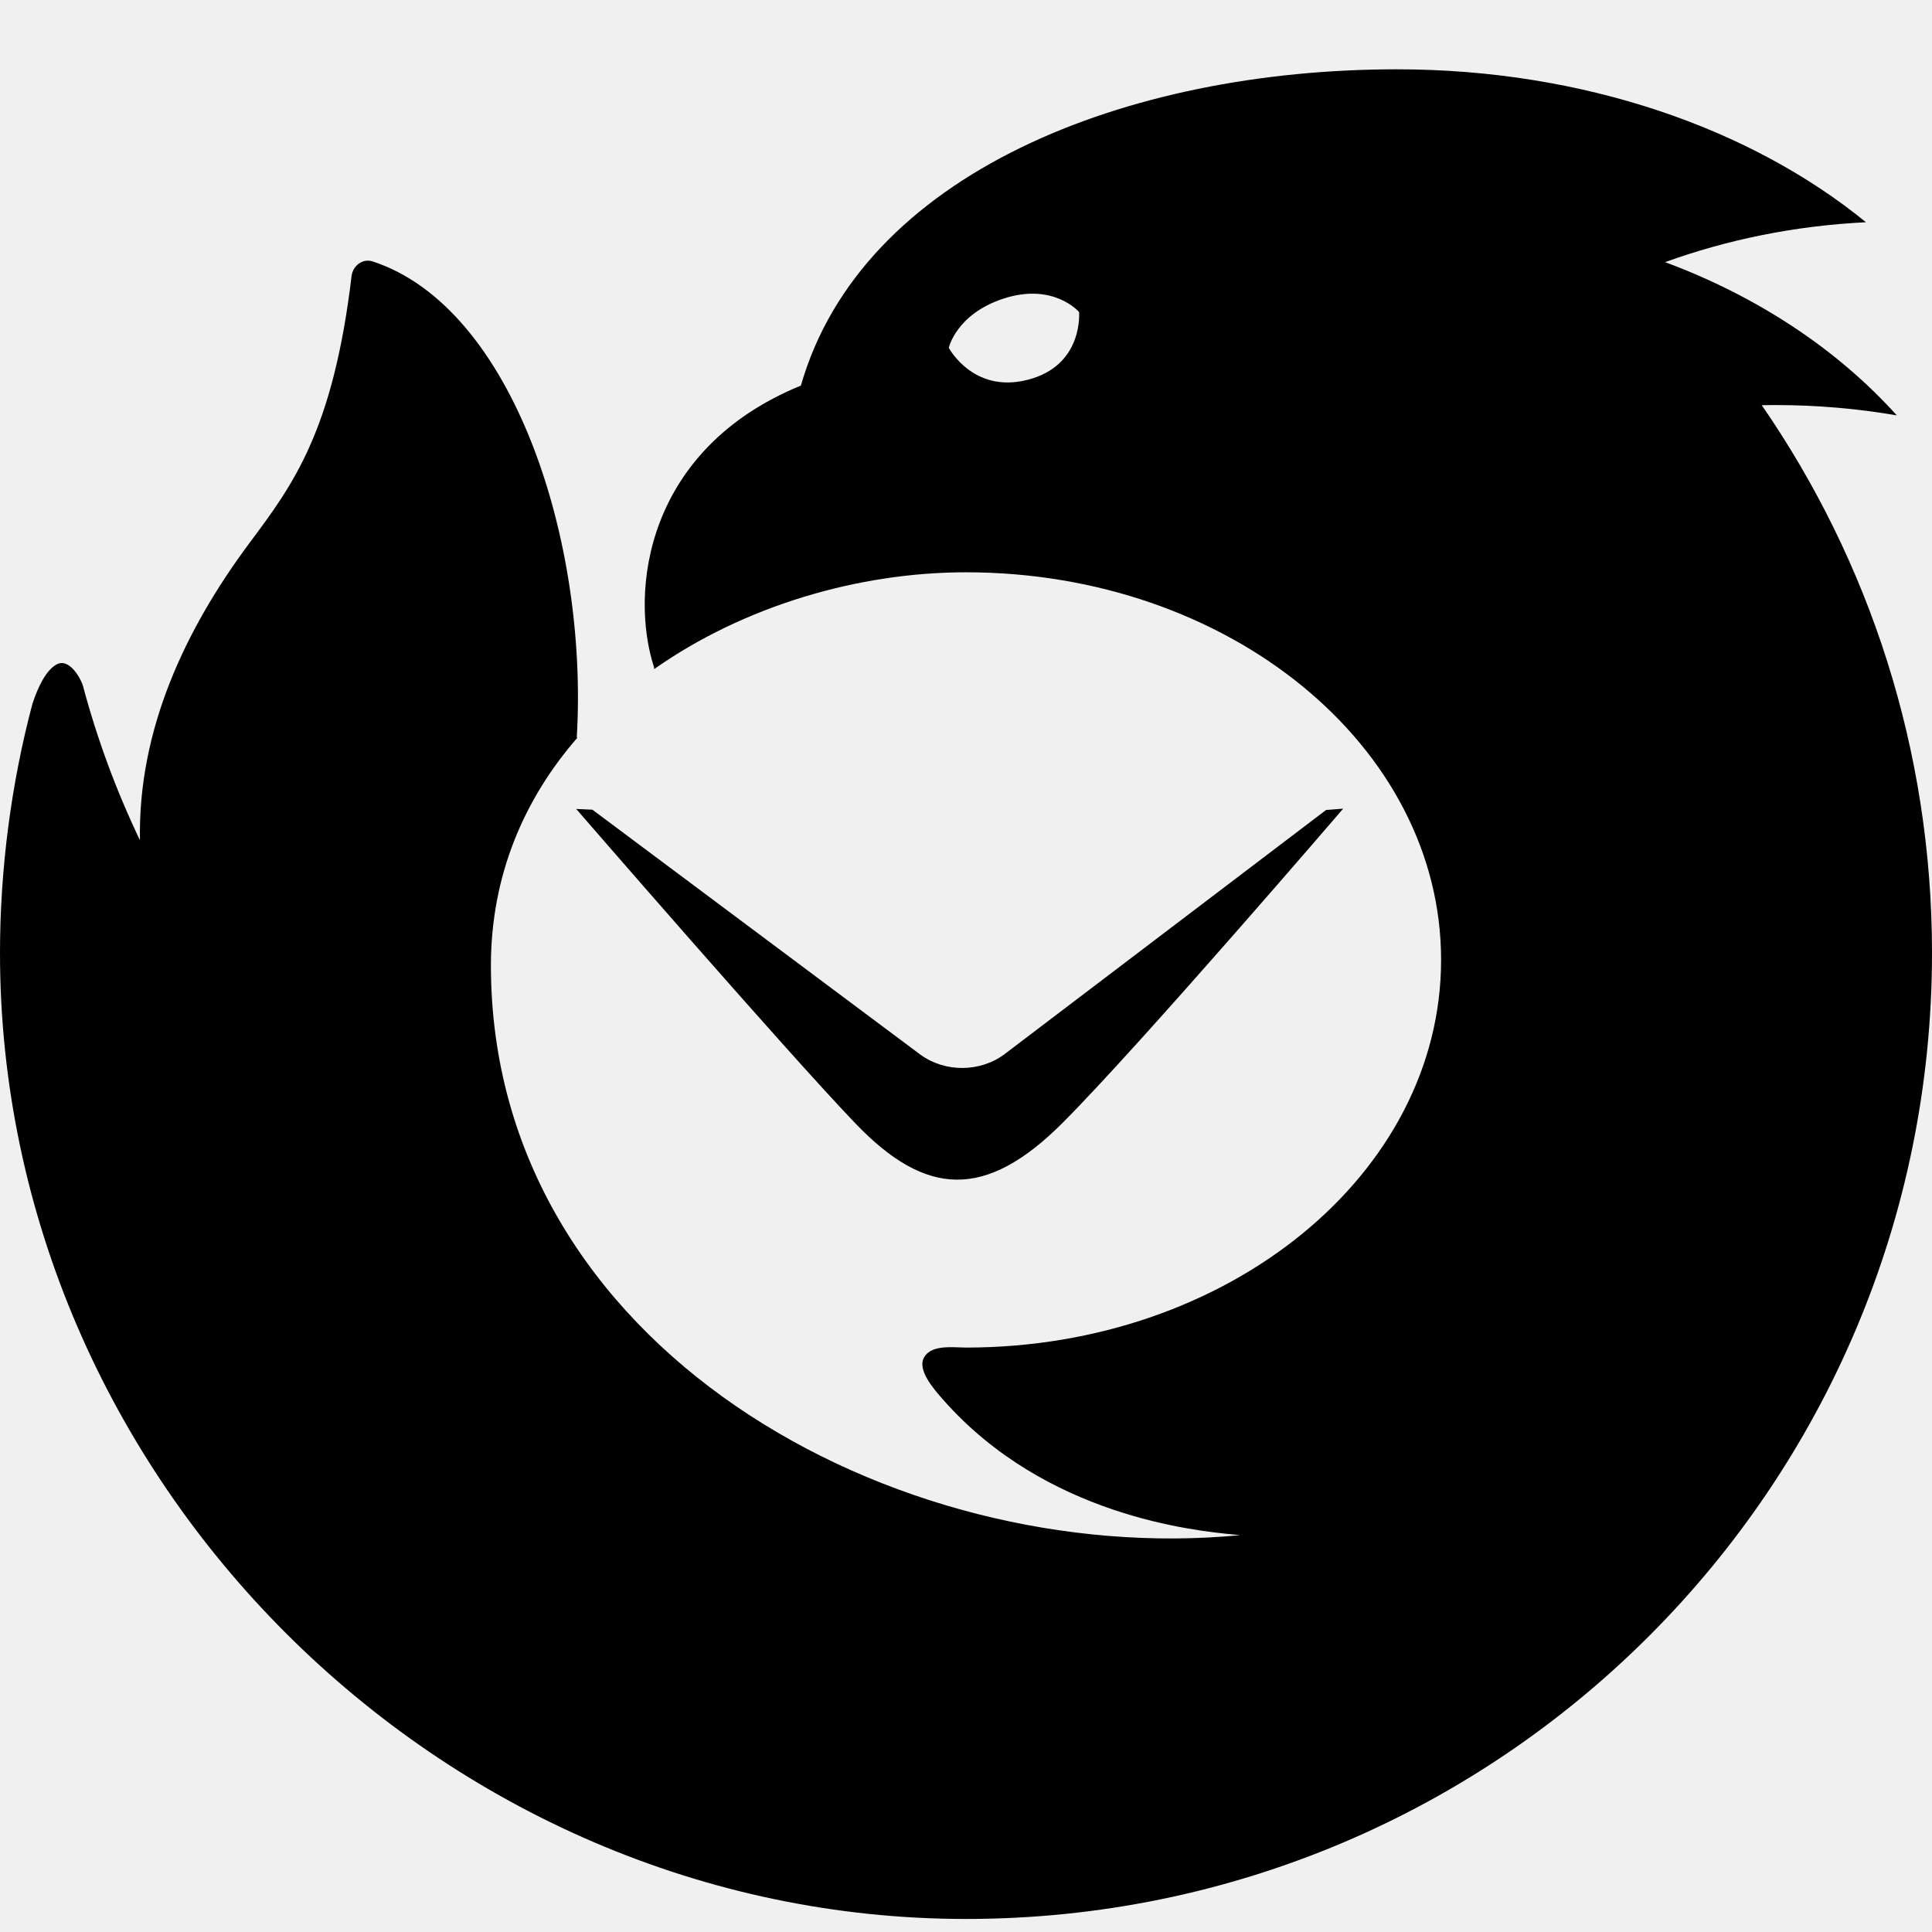
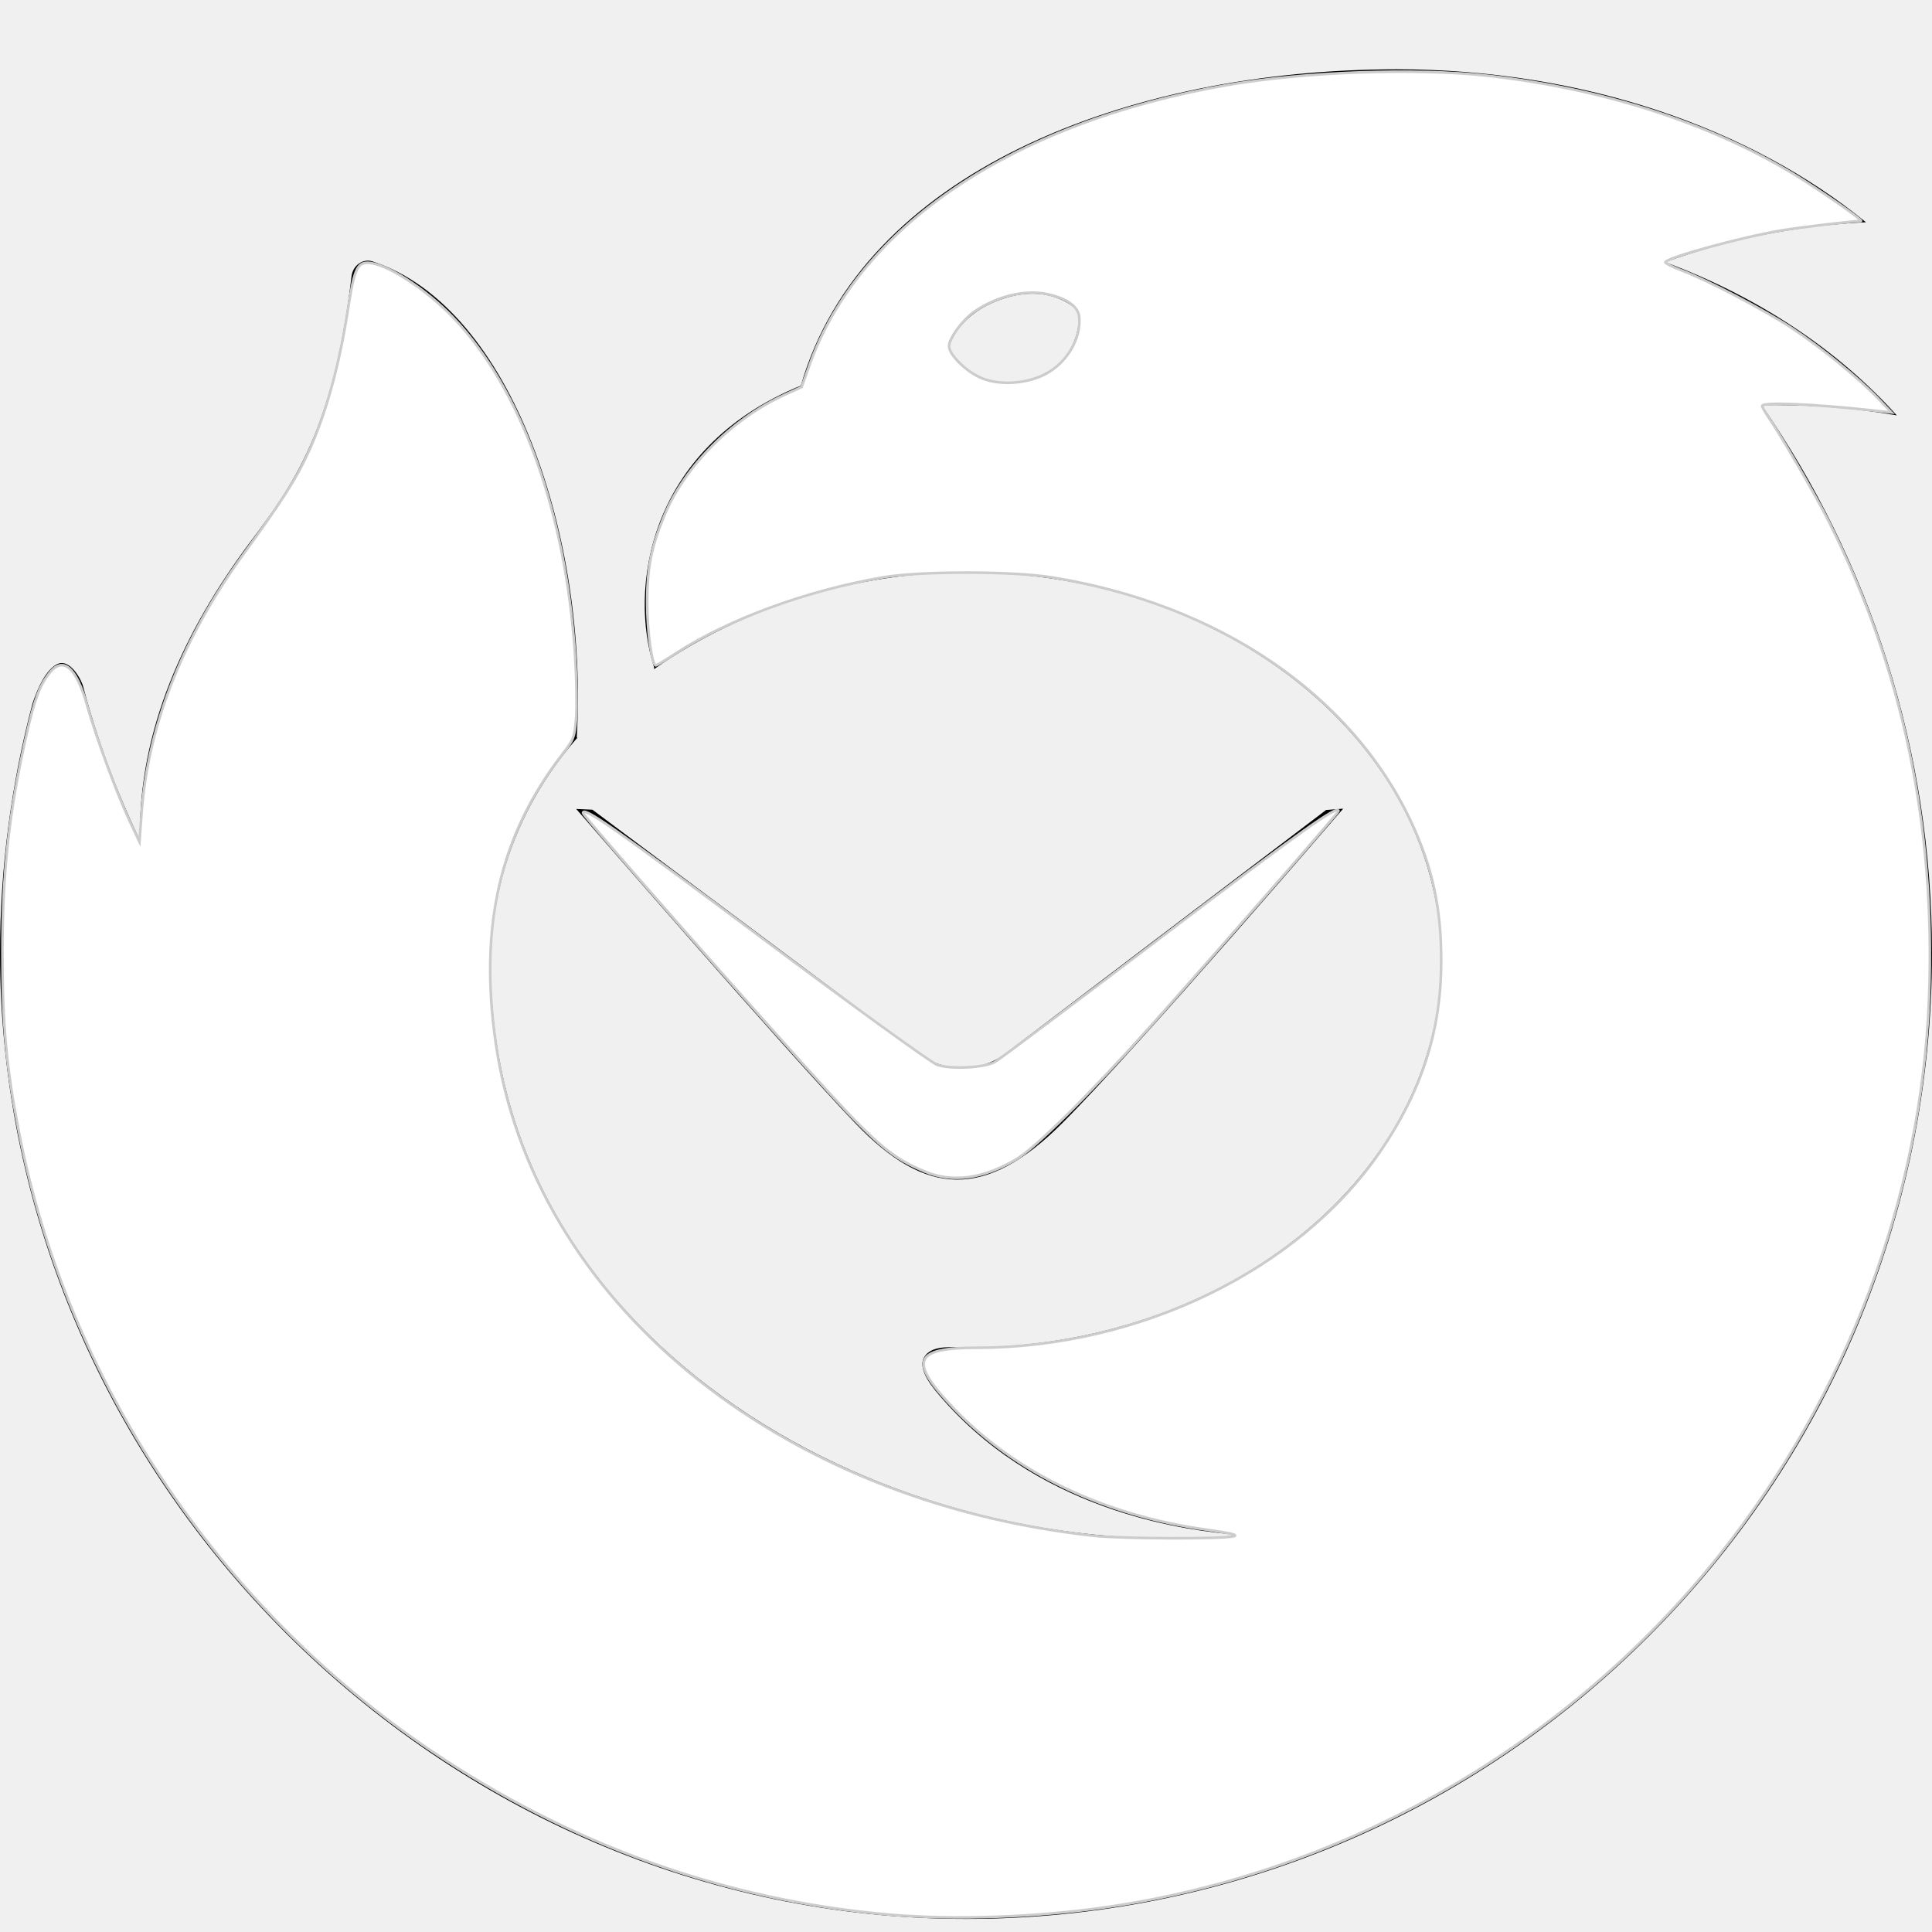
- <svg xmlns="http://www.w3.org/2000/svg" width="32" height="32" viewBox="0 0 32 32" fill="none">
-   <path fill-rule="evenodd" clip-rule="evenodd" d="M13.264 6.39L13.261 6.39L13.257 6.39C10.697 7.441 10.423 9.792 10.834 11.056C10.834 11.056 10.834 11.066 10.834 11.083C12.316 10.04 14.211 9.479 16 9.479C20.346 9.479 23.869 12.353 23.869 15.899C23.869 19.445 20.346 22.32 16 22.32C15.967 22.32 15.929 22.319 15.89 22.317C15.684 22.309 15.418 22.299 15.31 22.475C15.181 22.684 15.464 23.006 15.627 23.19C17.326 25.112 19.791 25.354 20.438 25.417C20.479 25.421 20.513 25.424 20.539 25.427C14.831 25.979 8.134 22.332 8.131 15.993C8.131 14.499 8.683 13.229 9.564 12.218L9.553 12.216C9.747 8.972 8.502 5.093 6.172 4.33C6.007 4.276 5.844 4.4 5.823 4.573C5.517 7.139 4.853 8.028 4.137 8.987C3.064 10.427 2.284 12.09 2.318 13.917C1.928 13.102 1.612 12.25 1.377 11.37C1.346 11.251 1.149 10.884 0.934 11.007C0.761 11.105 0.631 11.374 0.538 11.654C0.183 12.986 0 14.408 0 15.784C0 24.5 7.3 31.784 16 31.784C24.837 31.784 32 24.621 32 15.784C32 12.415 30.959 9.289 29.18 6.711C29.254 6.71 29.329 6.709 29.403 6.709C30.094 6.709 30.767 6.768 31.417 6.88C30.438 5.792 29.117 4.913 27.58 4.342C28.606 3.97 29.727 3.739 30.906 3.681C29.004 2.127 26.228 1.148 23.137 1.148C18.663 1.148 14.272 2.868 13.264 6.39ZM14.173 18.612C13.014 17.405 9.544 13.399 9.544 13.399L9.812 13.411L15.246 17.469C15.653 17.765 16.233 17.762 16.636 17.462L21.964 13.416L22.247 13.394C22.247 13.394 18.89 17.305 17.604 18.594C16.318 19.883 15.332 19.818 14.173 18.612ZM17.873 5.168C17.873 5.168 17.946 6.002 17.104 6.267C16.142 6.57 15.715 5.761 15.715 5.761C15.715 5.761 15.836 5.205 16.617 4.947C17.451 4.673 17.873 5.168 17.873 5.168Z" fill="black" />
+ <svg xmlns="http://www.w3.org/2000/svg" width="32" height="32" viewBox="0 0 32 32" fill="none" version="1.1" id="svg1">
+   <defs id="defs1" />
+   <path fill-rule="evenodd" clip-rule="evenodd" d="M13.264 6.39L13.261 6.39L13.257 6.39C10.697 7.441 10.423 9.792 10.834 11.056C10.834 11.056 10.834 11.066 10.834 11.083C12.316 10.04 14.211 9.479 16 9.479C20.346 9.479 23.869 12.353 23.869 15.899C23.869 19.445 20.346 22.32 16 22.32C15.967 22.32 15.929 22.319 15.89 22.317C15.684 22.309 15.418 22.299 15.31 22.475C15.181 22.684 15.464 23.006 15.627 23.19C17.326 25.112 19.791 25.354 20.438 25.417C20.479 25.421 20.513 25.424 20.539 25.427C14.831 25.979 8.134 22.332 8.131 15.993C8.131 14.499 8.683 13.229 9.564 12.218L9.553 12.216C9.747 8.972 8.502 5.093 6.172 4.33C6.007 4.276 5.844 4.4 5.823 4.573C5.517 7.139 4.853 8.028 4.137 8.987C3.064 10.427 2.284 12.09 2.318 13.917C1.928 13.102 1.612 12.25 1.377 11.37C1.346 11.251 1.149 10.884 0.934 11.007C0.761 11.105 0.631 11.374 0.538 11.654C0.183 12.986 0 14.408 0 15.784C0 24.5 7.3 31.784 16 31.784C24.837 31.784 32 24.621 32 15.784C32 12.415 30.959 9.289 29.18 6.711C29.254 6.71 29.329 6.709 29.403 6.709C30.094 6.709 30.767 6.768 31.417 6.88C30.438 5.792 29.117 4.913 27.58 4.342C28.606 3.97 29.727 3.739 30.906 3.681C29.004 2.127 26.228 1.148 23.137 1.148C18.663 1.148 14.272 2.868 13.264 6.39ZM14.173 18.612C13.014 17.405 9.544 13.399 9.544 13.399L9.812 13.411L15.246 17.469C15.653 17.765 16.233 17.762 16.636 17.462L21.964 13.416L22.247 13.394C22.247 13.394 18.89 17.305 17.604 18.594C16.318 19.883 15.332 19.818 14.173 18.612ZM17.873 5.168C17.873 5.168 17.946 6.002 17.104 6.267C16.142 6.57 15.715 5.761 15.715 5.761C15.715 5.761 15.836 5.205 16.617 4.947C17.451 4.673 17.873 5.168 17.873 5.168Z" fill="black" id="path1" />
+   <path style="fill:#ffffff;stroke:#cccccc;stroke-width:0.043" d="M 14.744,31.713 C 12.027,31.482 9.438,30.555 7.123,28.986 3.593,26.593 1.106,22.85 0.309,18.728 0.104,17.672 0.041,16.974 0.04,15.783 0.04,14.445 0.15,13.444 0.434,12.189 0.57,11.589 0.65,11.37 0.808,11.161 1.039,10.854 1.263,11.041 1.447,11.697 1.594,12.219 1.941,13.159 2.153,13.61 l 0.157,0.333 0.035,-0.476 C 2.452,12.011 3.021,10.569 4.047,9.158 4.517,8.512 4.779,8.12 4.945,7.816 5.317,7.136 5.593,6.228 5.762,5.131 5.863,4.478 5.915,4.352 6.087,4.352 c 0.294,0 0.958,0.425 1.421,0.91 1.127,1.179 1.868,3.239 2.018,5.607 0.024,0.381 0.031,0.844 0.016,1.029 -0.026,0.312 -0.041,0.353 -0.217,0.58 -1.042,1.342 -1.394,2.857 -1.114,4.8 0.615,4.259 4.643,7.579 9.898,8.159 0.459,0.051 2.155,0.056 2.329,0.008 0.075,-0.021 -0.059,-0.053 -0.444,-0.107 -1.709,-0.238 -3.175,-0.94 -4.198,-2.011 -0.753,-0.788 -0.67,-1.004 0.387,-1.004 2.687,0 5.337,-1.289 6.677,-3.248 0.688,-1.006 1.008,-1.999 1.011,-3.139 0.003,-0.897 -0.145,-1.577 -0.508,-2.345 -0.991,-2.096 -3.175,-3.578 -5.934,-4.027 -0.658,-0.107 -2.198,-0.107 -2.813,8.18e-5 -1.27,0.222 -2.561,0.696 -3.423,1.258 -0.167,0.109 -0.315,0.198 -0.33,0.199 -0.067,0.002 -0.146,-0.585 -0.144,-1.06 0.003,-0.566 0.069,-0.898 0.283,-1.418 0.338,-0.82 1.12,-1.605 2,-2.007 l 0.276,-0.126 0.123,-0.346 c 0.821,-2.319 3.361,-4.03 6.907,-4.652 1.284,-0.225 3.143,-0.291 4.359,-0.155 1.88,0.212 3.639,0.778 5.038,1.624 0.427,0.258 1.175,0.78 1.118,0.78 -0.13,0 -1.004,0.103 -1.313,0.155 -0.674,0.113 -1.927,0.457 -1.927,0.529 0,0.017 0.122,0.077 0.271,0.134 0.446,0.17 1.352,0.645 1.822,0.954 0.489,0.322 1.106,0.826 1.437,1.172 l 0.217,0.227 -0.281,-0.031 c -1.028,-0.112 -1.862,-0.146 -1.862,-0.077 1.57e-4,0.018 0.04,0.091 0.089,0.162 0.224,0.328 0.795,1.314 1.01,1.743 1.229,2.45 1.776,5.045 1.665,7.904 -0.128,3.308 -1.353,6.563 -3.473,9.222 -2.508,3.146 -6.168,5.252 -10.138,5.831 -1.169,0.171 -2.519,0.218 -3.594,0.127 z M 17.31,6.198 c 0.358,-0.183 0.6,-0.59 0.565,-0.95 -0.017,-0.173 -0.211,-0.31 -0.533,-0.377 -0.371,-0.077 -0.833,0.035 -1.205,0.292 -0.192,0.132 -0.418,0.441 -0.418,0.57 0,0.134 0.255,0.395 0.498,0.512 0.299,0.143 0.762,0.123 1.094,-0.046 z" id="path2" />
+   <path style="fill:#ffffff;stroke:#cccccc;stroke-width:0.043" d="m 15.314,19.402 c -0.512,-0.21 -0.787,-0.437 -1.578,-1.299 -1.118,-1.219 -4.08,-4.584 -4.08,-4.637 0,-0.117 0.513,0.241 2.947,2.059 1.55,1.157 2.823,2.078 2.92,2.112 0.22,0.077 0.773,0.05 0.953,-0.046 0.071,-0.038 1.333,-0.984 2.804,-2.102 2.28,-1.733 2.89,-2.167 2.89,-2.055 0,0.027 -2.137,2.472 -3.095,3.542 -1.042,1.163 -1.923,2.036 -2.248,2.228 -0.551,0.325 -1.049,0.39 -1.513,0.2 z" id="path3" />
</svg>
